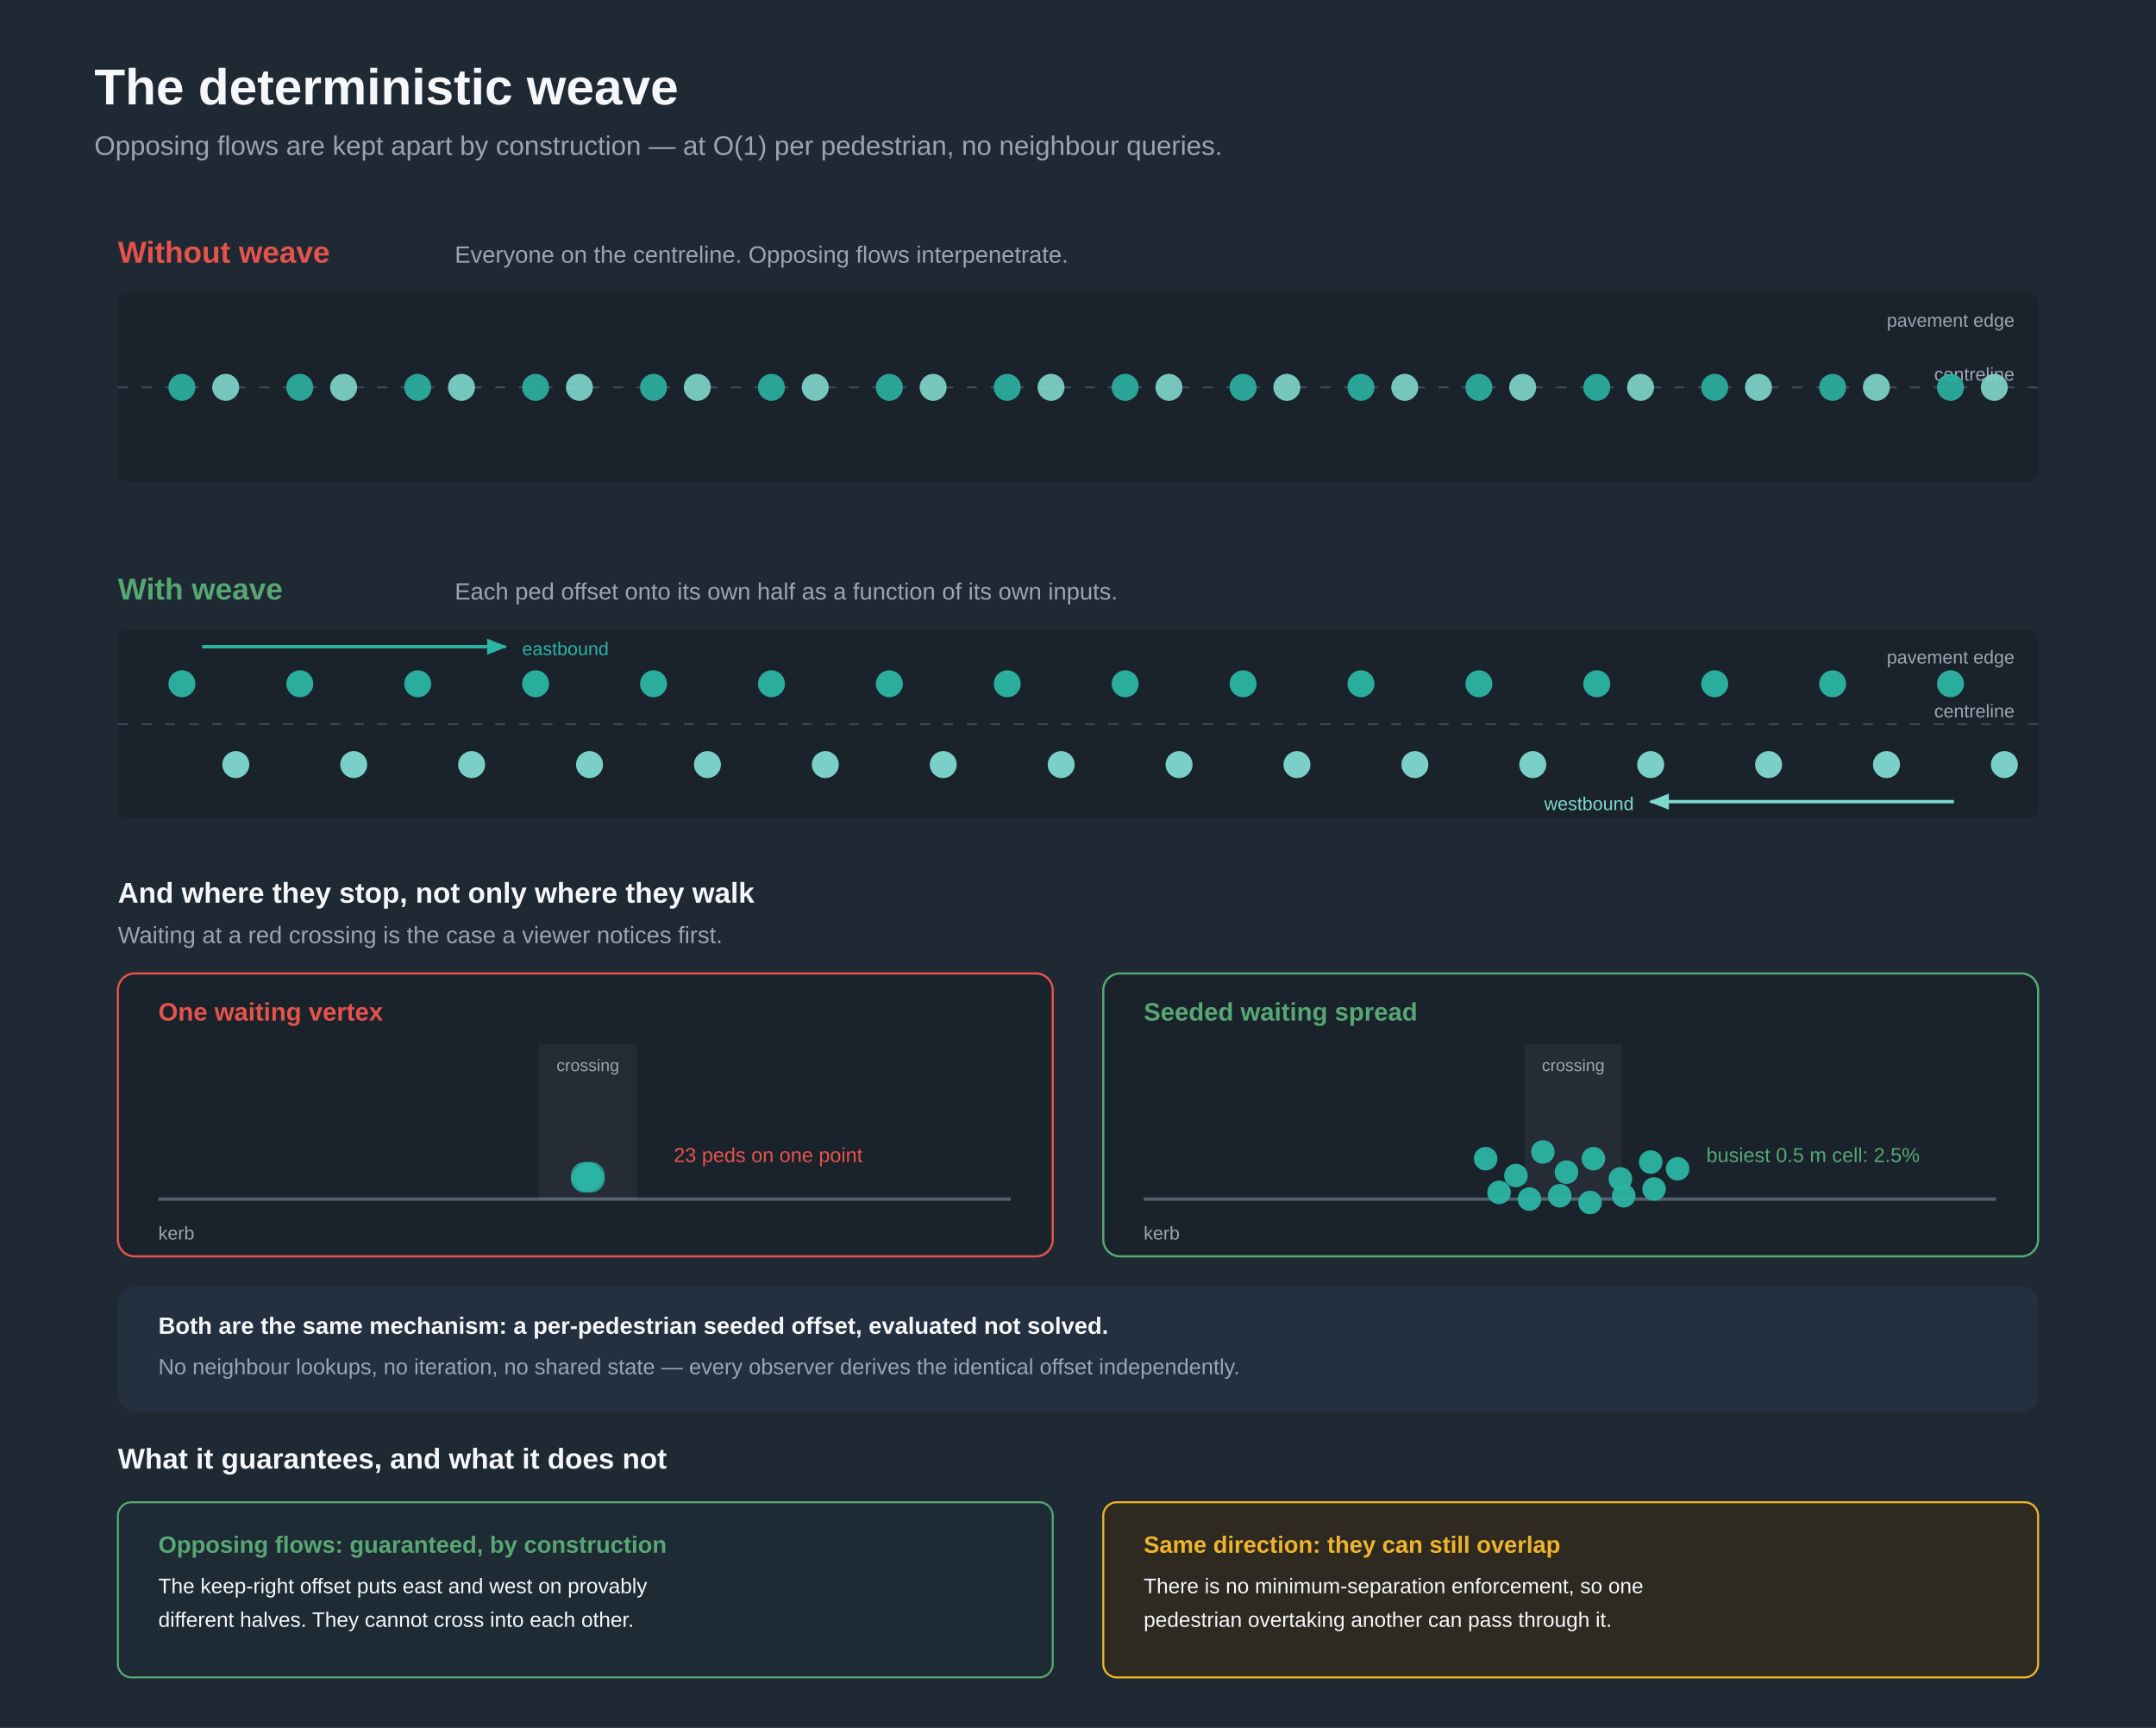
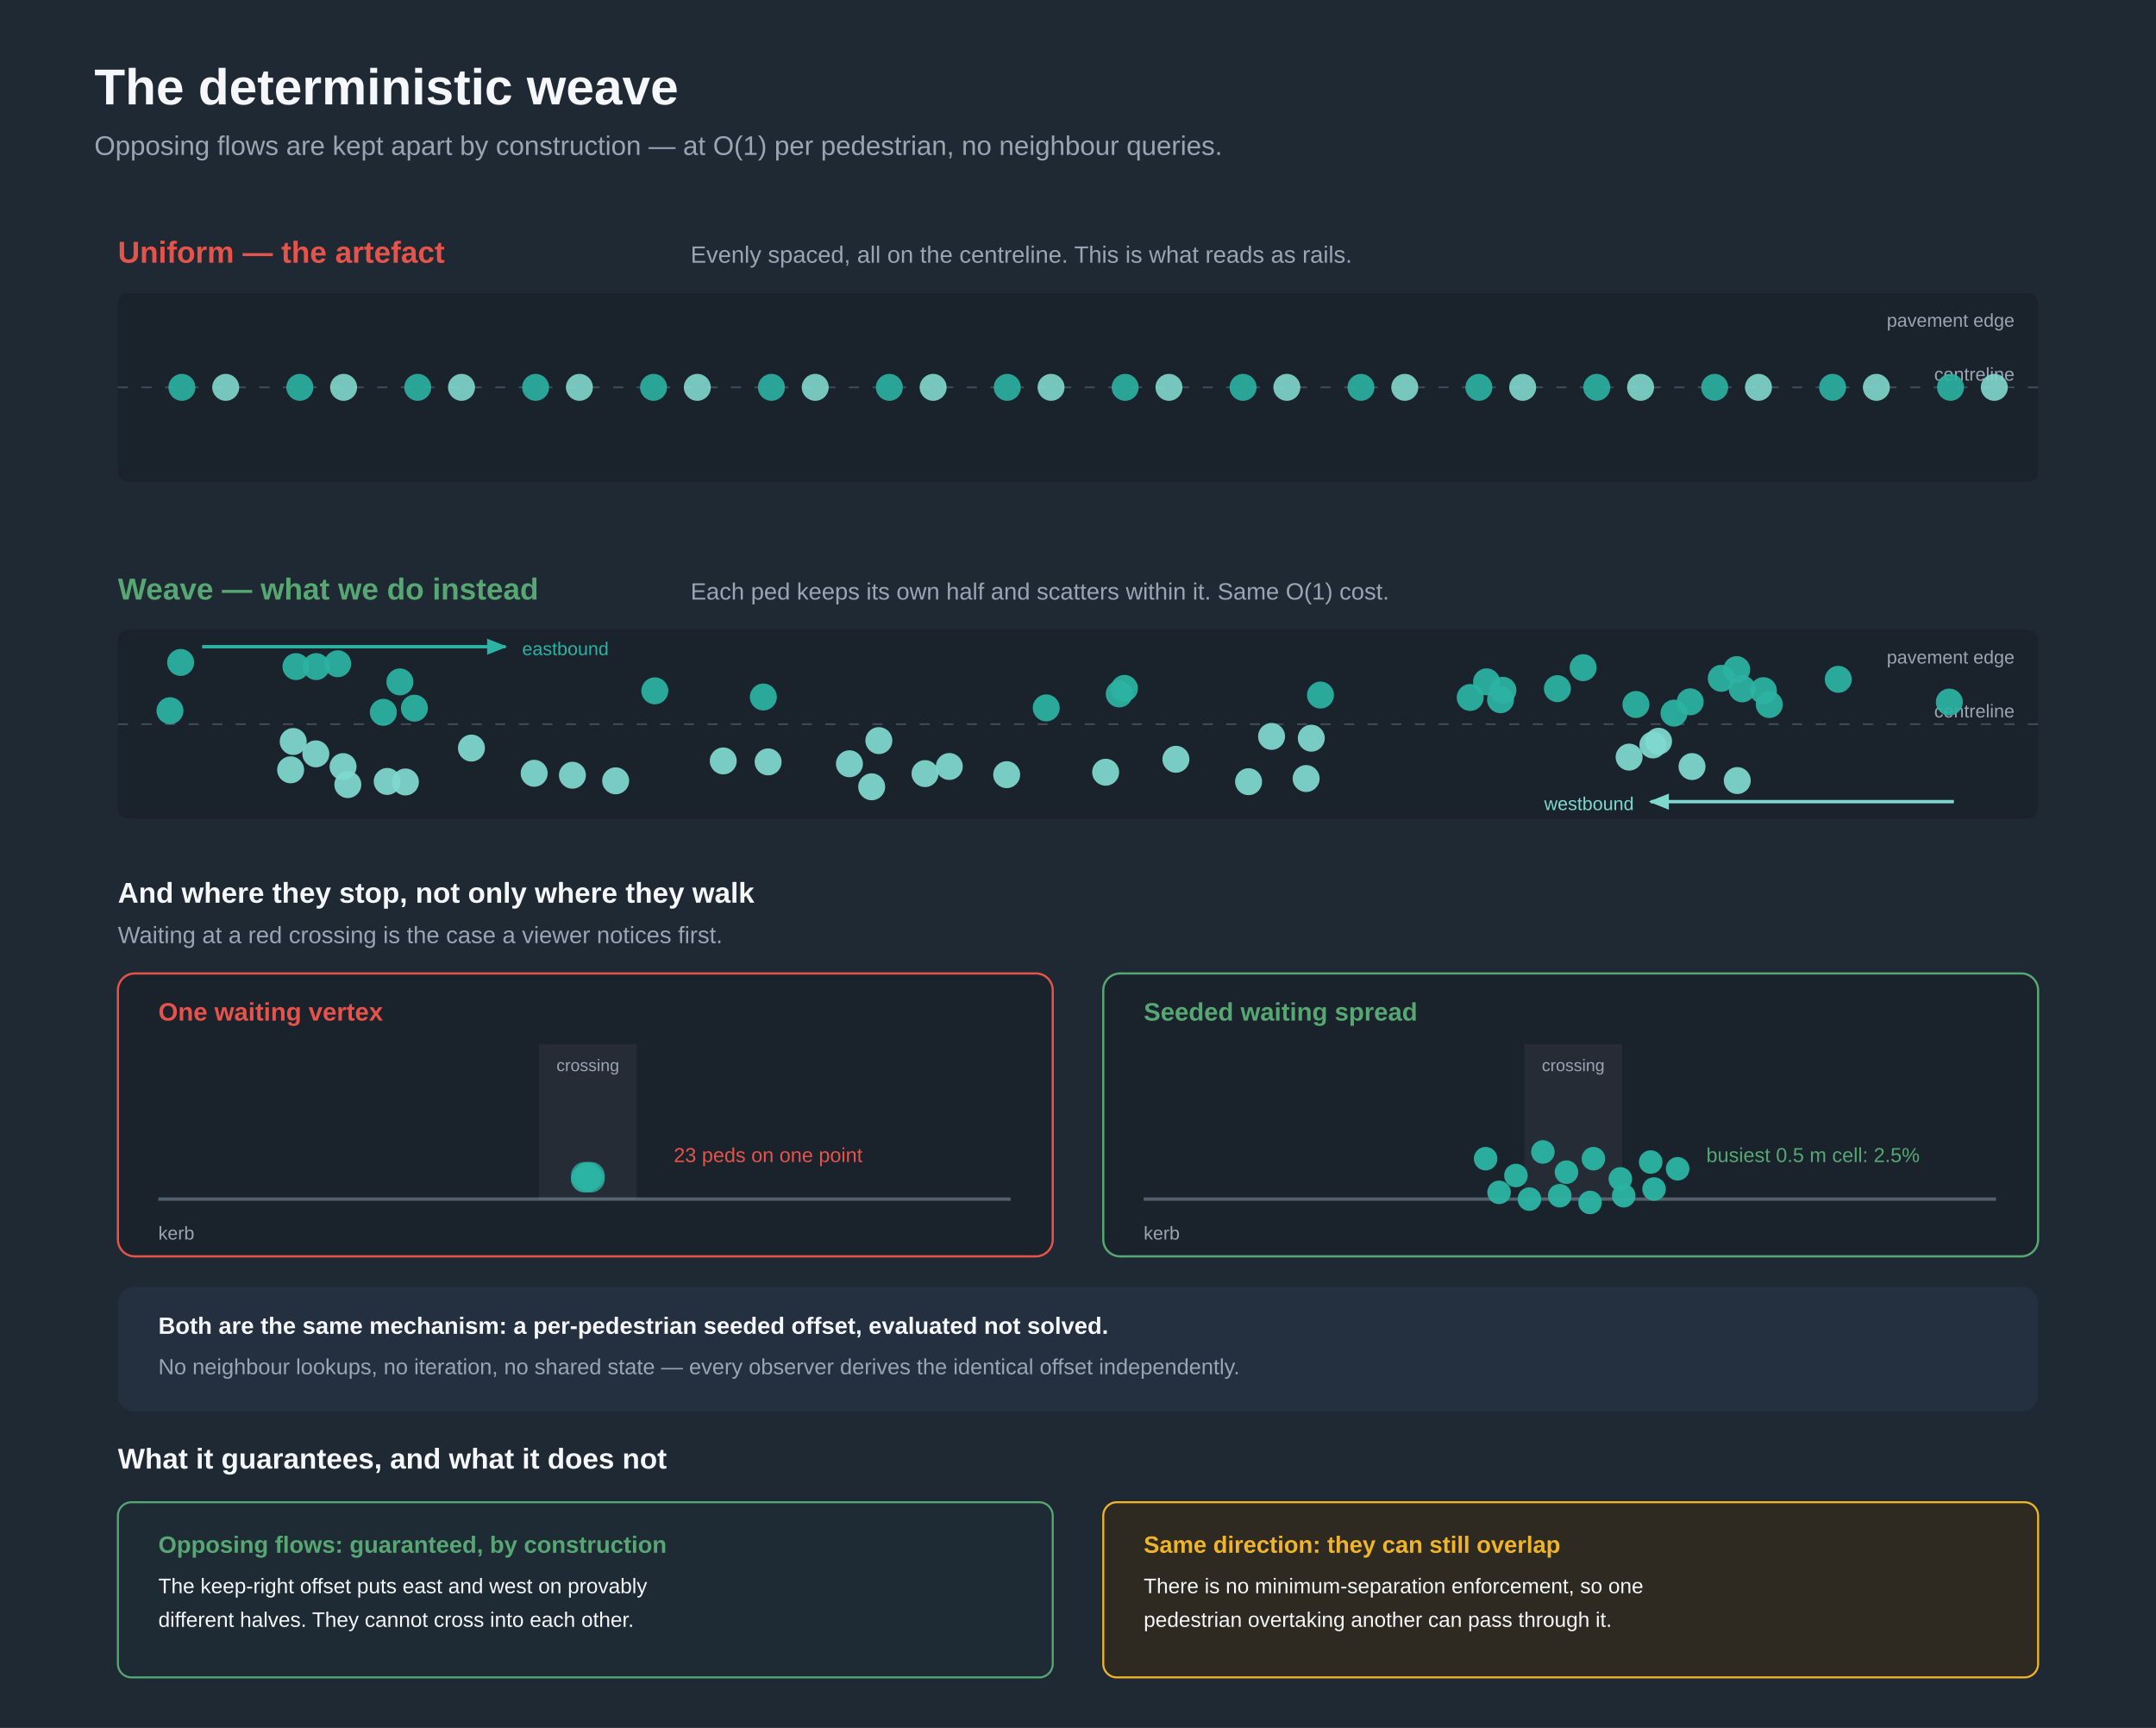
<svg xmlns="http://www.w3.org/2000/svg" width="1280" height="1026" viewBox="0 0 1280 1026" font-family="Calibri, Arial, sans-serif">
  <rect width="1280" height="1026" fill="#1F2933" />
  <defs>
    <marker id="ah-1F2933" viewBox="0 0 10 10" refX="9" refY="5" markerWidth="6" markerHeight="6" orient="auto-start-reverse">
      <path d="M 0 1 L 10 5 L 0 9 z" fill="#1F2933" />
    </marker>
    <marker id="ah-52606D" viewBox="0 0 10 10" refX="9" refY="5" markerWidth="6" markerHeight="6" orient="auto-start-reverse">
      <path d="M 0 1 L 10 5 L 0 9 z" fill="#52606D" />
    </marker>
    <marker id="ah-9AA5B1" viewBox="0 0 10 10" refX="9" refY="5" markerWidth="6" markerHeight="6" orient="auto-start-reverse">
      <path d="M 0 1 L 10 5 L 0 9 z" fill="#9AA5B1" />
    </marker>
    <marker id="ah-F5F7FA" viewBox="0 0 10 10" refX="9" refY="5" markerWidth="6" markerHeight="6" orient="auto-start-reverse">
      <path d="M 0 1 L 10 5 L 0 9 z" fill="#F5F7FA" />
    </marker>
    <marker id="ah-2A3440" viewBox="0 0 10 10" refX="9" refY="5" markerWidth="6" markerHeight="6" orient="auto-start-reverse">
      <path d="M 0 1 L 10 5 L 0 9 z" fill="#2A3440" />
    </marker>
    <marker id="ah-F0B429" viewBox="0 0 10 10" refX="9" refY="5" markerWidth="6" markerHeight="6" orient="auto-start-reverse">
      <path d="M 0 1 L 10 5 L 0 9 z" fill="#F0B429" />
    </marker>
    <marker id="ah-2BB3A3" viewBox="0 0 10 10" refX="9" refY="5" markerWidth="6" markerHeight="6" orient="auto-start-reverse">
      <path d="M 0 1 L 10 5 L 0 9 z" fill="#2BB3A3" />
    </marker>
    <marker id="ah-E5534B" viewBox="0 0 10 10" refX="9" refY="5" markerWidth="6" markerHeight="6" orient="auto-start-reverse">
      <path d="M 0 1 L 10 5 L 0 9 z" fill="#E5534B" />
    </marker>
    <marker id="ah-57A773" viewBox="0 0 10 10" refX="9" refY="5" markerWidth="6" markerHeight="6" orient="auto-start-reverse">
      <path d="M 0 1 L 10 5 L 0 9 z" fill="#57A773" />
    </marker>
    <marker id="ah-6FE3D2" viewBox="0 0 10 10" refX="9" refY="5" markerWidth="6" markerHeight="6" orient="auto-start-reverse">
      <path d="M 0 1 L 10 5 L 0 9 z" fill="#6FE3D2" />
    </marker>
    <marker id="ah-C7A4FF" viewBox="0 0 10 10" refX="9" refY="5" markerWidth="6" markerHeight="6" orient="auto-start-reverse">
      <path d="M 0 1 L 10 5 L 0 9 z" fill="#C7A4FF" />
    </marker>
    <marker id="ah-7FD8CE" viewBox="0 0 10 10" refX="9" refY="5" markerWidth="6" markerHeight="6" orient="auto-start-reverse">
      <path d="M 0 1 L 10 5 L 0 9 z" fill="#7FD8CE" />
    </marker>
  </defs>
  <text x="56" y="62" font-size="30" fill="#F5F7FA" text-anchor="start" font-weight="bold" font-family="Calibri, Arial, sans-serif">The deterministic weave</text>
  <text x="56" y="92" font-size="16" fill="#9AA5B1" text-anchor="start" font-weight="normal" font-family="Calibri, Arial, sans-serif">Opposing flows are kept apart by construction — at O(1) per pedestrian, no neighbour queries.</text>
-   <text x="70" y="156" font-size="18" fill="#E5534B" text-anchor="start" font-weight="bold" font-family="Calibri, Arial, sans-serif">Without weave</text>
-   <text x="270" y="156" font-size="14" fill="#9AA5B1" text-anchor="start" font-weight="normal" font-family="Calibri, Arial, sans-serif">Everyone on the centreline. Opposing flows interpenetrate.</text>
+   <text x="70" y="156" font-size="18" fill="#E5534B" text-anchor="start" font-weight="bold" font-family="Calibri, Arial, sans-serif">Uniform — the artefact</text>
+   <text x="410" y="156" font-size="14" fill="#9AA5B1" text-anchor="start" font-weight="normal" font-family="Calibri, Arial, sans-serif">Evenly spaced, all on the centreline. This is what reads as rails.</text>
  <rect x="70" y="174" width="1140" height="112" rx="6" fill="#1a222c" />
  <line x1="70" y1="230" x2="1210" y2="230" stroke="#52606D" stroke-width="1" stroke-dasharray="6 8" opacity="0.7" />
  <text x="1196" y="194" font-size="11" fill="#9AA5B1" text-anchor="end" font-weight="normal" font-family="Calibri, Arial, sans-serif">pavement edge</text>
  <text x="1196" y="226" font-size="11" fill="#9AA5B1" text-anchor="end" font-weight="normal" font-family="Calibri, Arial, sans-serif">centreline</text>
  <circle cx="108" cy="230" r="8" fill="#2BB3A3" opacity="0.9" />
  <circle cx="134" cy="230" r="8" fill="#7FD8CE" opacity="0.9" />
  <circle cx="178" cy="230" r="8" fill="#2BB3A3" opacity="0.9" />
  <circle cx="204" cy="230" r="8" fill="#7FD8CE" opacity="0.9" />
  <circle cx="248" cy="230" r="8" fill="#2BB3A3" opacity="0.9" />
  <circle cx="274" cy="230" r="8" fill="#7FD8CE" opacity="0.9" />
  <circle cx="318" cy="230" r="8" fill="#2BB3A3" opacity="0.9" />
  <circle cx="344" cy="230" r="8" fill="#7FD8CE" opacity="0.9" />
  <circle cx="388" cy="230" r="8" fill="#2BB3A3" opacity="0.9" />
  <circle cx="414" cy="230" r="8" fill="#7FD8CE" opacity="0.9" />
  <circle cx="458" cy="230" r="8" fill="#2BB3A3" opacity="0.9" />
  <circle cx="484" cy="230" r="8" fill="#7FD8CE" opacity="0.9" />
  <circle cx="528" cy="230" r="8" fill="#2BB3A3" opacity="0.9" />
  <circle cx="554" cy="230" r="8" fill="#7FD8CE" opacity="0.9" />
  <circle cx="598" cy="230" r="8" fill="#2BB3A3" opacity="0.9" />
  <circle cx="624" cy="230" r="8" fill="#7FD8CE" opacity="0.9" />
  <circle cx="668" cy="230" r="8" fill="#2BB3A3" opacity="0.9" />
  <circle cx="694" cy="230" r="8" fill="#7FD8CE" opacity="0.9" />
  <circle cx="738" cy="230" r="8" fill="#2BB3A3" opacity="0.9" />
  <circle cx="764" cy="230" r="8" fill="#7FD8CE" opacity="0.9" />
  <circle cx="808" cy="230" r="8" fill="#2BB3A3" opacity="0.9" />
  <circle cx="834" cy="230" r="8" fill="#7FD8CE" opacity="0.9" />
  <circle cx="878" cy="230" r="8" fill="#2BB3A3" opacity="0.9" />
  <circle cx="904" cy="230" r="8" fill="#7FD8CE" opacity="0.9" />
  <circle cx="948" cy="230" r="8" fill="#2BB3A3" opacity="0.9" />
  <circle cx="974" cy="230" r="8" fill="#7FD8CE" opacity="0.9" />
  <circle cx="1018" cy="230" r="8" fill="#2BB3A3" opacity="0.9" />
  <circle cx="1044" cy="230" r="8" fill="#7FD8CE" opacity="0.9" />
  <circle cx="1088" cy="230" r="8" fill="#2BB3A3" opacity="0.9" />
  <circle cx="1114" cy="230" r="8" fill="#7FD8CE" opacity="0.9" />
  <circle cx="1158" cy="230" r="8" fill="#2BB3A3" opacity="0.9" />
  <circle cx="1184" cy="230" r="8" fill="#7FD8CE" opacity="0.9" />
-   <text x="70" y="356" font-size="18" fill="#57A773" text-anchor="start" font-weight="bold" font-family="Calibri, Arial, sans-serif">With weave</text>
-   <text x="270" y="356" font-size="14" fill="#9AA5B1" text-anchor="start" font-weight="normal" font-family="Calibri, Arial, sans-serif">Each ped offset onto its own half as a function of its own inputs.</text>
+   <text x="70" y="356" font-size="18" fill="#57A773" text-anchor="start" font-weight="bold" font-family="Calibri, Arial, sans-serif">Weave — what we do instead</text>
+   <text x="410" y="356" font-size="14" fill="#9AA5B1" text-anchor="start" font-weight="normal" font-family="Calibri, Arial, sans-serif">Each ped keeps its own half and scatters within it. Same O(1) cost.</text>
  <rect x="70" y="374" width="1140" height="112" rx="6" fill="#1a222c" />
  <line x1="70" y1="430" x2="1210" y2="430" stroke="#52606D" stroke-width="1" stroke-dasharray="6 8" opacity="0.7" />
  <text x="1196" y="394" font-size="11" fill="#9AA5B1" text-anchor="end" font-weight="normal" font-family="Calibri, Arial, sans-serif">pavement edge</text>
  <text x="1196" y="426" font-size="11" fill="#9AA5B1" text-anchor="end" font-weight="normal" font-family="Calibri, Arial, sans-serif">centreline</text>
-   <circle cx="108" cy="406" r="8" fill="#2BB3A3" opacity="0.95" />
-   <circle cx="140" cy="454" r="8" fill="#7FD8CE" opacity="0.95" />
-   <circle cx="178" cy="406" r="8" fill="#2BB3A3" opacity="0.95" />
-   <circle cx="210" cy="454" r="8" fill="#7FD8CE" opacity="0.95" />
-   <circle cx="248" cy="406" r="8" fill="#2BB3A3" opacity="0.95" />
-   <circle cx="280" cy="454" r="8" fill="#7FD8CE" opacity="0.95" />
-   <circle cx="318" cy="406" r="8" fill="#2BB3A3" opacity="0.95" />
-   <circle cx="350" cy="454" r="8" fill="#7FD8CE" opacity="0.95" />
-   <circle cx="388" cy="406" r="8" fill="#2BB3A3" opacity="0.95" />
-   <circle cx="420" cy="454" r="8" fill="#7FD8CE" opacity="0.95" />
-   <circle cx="458" cy="406" r="8" fill="#2BB3A3" opacity="0.95" />
-   <circle cx="490" cy="454" r="8" fill="#7FD8CE" opacity="0.95" />
-   <circle cx="528" cy="406" r="8" fill="#2BB3A3" opacity="0.95" />
-   <circle cx="560" cy="454" r="8" fill="#7FD8CE" opacity="0.95" />
-   <circle cx="598" cy="406" r="8" fill="#2BB3A3" opacity="0.95" />
-   <circle cx="630" cy="454" r="8" fill="#7FD8CE" opacity="0.95" />
-   <circle cx="668" cy="406" r="8" fill="#2BB3A3" opacity="0.95" />
-   <circle cx="700" cy="454" r="8" fill="#7FD8CE" opacity="0.95" />
-   <circle cx="738" cy="406" r="8" fill="#2BB3A3" opacity="0.95" />
-   <circle cx="770" cy="454" r="8" fill="#7FD8CE" opacity="0.95" />
-   <circle cx="808" cy="406" r="8" fill="#2BB3A3" opacity="0.95" />
-   <circle cx="840" cy="454" r="8" fill="#7FD8CE" opacity="0.95" />
-   <circle cx="878" cy="406" r="8" fill="#2BB3A3" opacity="0.95" />
-   <circle cx="910" cy="454" r="8" fill="#7FD8CE" opacity="0.95" />
-   <circle cx="948" cy="406" r="8" fill="#2BB3A3" opacity="0.95" />
-   <circle cx="980" cy="454" r="8" fill="#7FD8CE" opacity="0.95" />
-   <circle cx="1018" cy="406" r="8" fill="#2BB3A3" opacity="0.95" />
-   <circle cx="1050" cy="454" r="8" fill="#7FD8CE" opacity="0.95" />
-   <circle cx="1088" cy="406" r="8" fill="#2BB3A3" opacity="0.95" />
-   <circle cx="1120" cy="454" r="8" fill="#7FD8CE" opacity="0.95" />
-   <circle cx="1158" cy="406" r="8" fill="#2BB3A3" opacity="0.95" />
-   <circle cx="1190" cy="454" r="8" fill="#7FD8CE" opacity="0.95" />
+   <circle cx="1091.358" cy="403.367" r="8" fill="#2BB3A3" opacity="0.93" />
+   <circle cx="924.61" cy="408.902" r="8" fill="#2BB3A3" opacity="0.93" />
+   <circle cx="100.914" cy="421.999" r="8" fill="#2BB3A3" opacity="0.93" />
+   <circle cx="187.728" cy="395.807" r="8" fill="#2BB3A3" opacity="0.93" />
+   <circle cx="939.898" cy="396.447" r="8" fill="#2BB3A3" opacity="0.93" />
+   <circle cx="892.286" cy="409.894" r="8" fill="#2BB3A3" opacity="0.93" />
+   <circle cx="890.867" cy="415.482" r="8" fill="#2BB3A3" opacity="0.93" />
+   <circle cx="175.716" cy="395.813" r="8" fill="#2BB3A3" opacity="0.93" />
+   <circle cx="1157.315" cy="416.864" r="8" fill="#2BB3A3" opacity="0.93" />
+   <circle cx="237.414" cy="404.896" r="8" fill="#2BB3A3" opacity="0.93" />
+   <circle cx="1046.914" cy="410.09" r="8" fill="#2BB3A3" opacity="0.93" />
+   <circle cx="664.495" cy="412.047" r="8" fill="#2BB3A3" opacity="0.93" />
+   <circle cx="667.553" cy="408.752" r="8" fill="#2BB3A3" opacity="0.93" />
+   <circle cx="200.504" cy="394.113" r="8" fill="#2BB3A3" opacity="0.93" />
+   <circle cx="783.96" cy="412.714" r="8" fill="#2BB3A3" opacity="0.93" />
+   <circle cx="246.041" cy="420.496" r="8" fill="#2BB3A3" opacity="0.93" />
+   <circle cx="1021.907" cy="402.768" r="8" fill="#2BB3A3" opacity="0.93" />
+   <circle cx="1003.452" cy="416.73" r="8" fill="#2BB3A3" opacity="0.93" />
+   <circle cx="107.248" cy="393.352" r="8" fill="#2BB3A3" opacity="0.93" />
+   <circle cx="1034.356" cy="409.033" r="8" fill="#2BB3A3" opacity="0.93" />
+   <circle cx="971.238" cy="418.324" r="8" fill="#2BB3A3" opacity="0.93" />
+   <circle cx="872.849" cy="414.14" r="8" fill="#2BB3A3" opacity="0.93" />
+   <circle cx="1050.408" cy="418.346" r="8" fill="#2BB3A3" opacity="0.93" />
+   <circle cx="993.842" cy="423.428" r="8" fill="#2BB3A3" opacity="0.93" />
+   <circle cx="882.568" cy="404.858" r="8" fill="#2BB3A3" opacity="0.93" />
+   <circle cx="388.765" cy="410.206" r="8" fill="#2BB3A3" opacity="0.93" />
+   <circle cx="227.586" cy="422.951" r="8" fill="#2BB3A3" opacity="0.93" />
+   <circle cx="453.193" cy="413.866" r="8" fill="#2BB3A3" opacity="0.93" />
+   <circle cx="621.143" cy="420.324" r="8" fill="#2BB3A3" opacity="0.93" />
+   <circle cx="1031.08" cy="397.585" r="8" fill="#2BB3A3" opacity="0.93" />
+   <circle cx="1004.544" cy="455.167" r="8" fill="#7FD8CE" opacity="0.93" />
+   <circle cx="778.5" cy="438.319" r="8" fill="#7FD8CE" opacity="0.93" />
+   <circle cx="365.506" cy="463.634" r="8" fill="#7FD8CE" opacity="0.93" />
+   <circle cx="549.18" cy="459.341" r="8" fill="#7FD8CE" opacity="0.93" />
+   <circle cx="279.893" cy="444.194" r="8" fill="#7FD8CE" opacity="0.93" />
+   <circle cx="172.549" cy="457.111" r="8" fill="#7FD8CE" opacity="0.93" />
+   <circle cx="240.69" cy="464.318" r="8" fill="#7FD8CE" opacity="0.93" />
+   <circle cx="521.771" cy="439.757" r="8" fill="#7FD8CE" opacity="0.93" />
+   <circle cx="504.299" cy="453.51" r="8" fill="#7FD8CE" opacity="0.93" />
+   <circle cx="656.414" cy="458.53" r="8" fill="#7FD8CE" opacity="0.93" />
+   <circle cx="698.129" cy="450.842" r="8" fill="#7FD8CE" opacity="0.93" />
+   <circle cx="981.284" cy="442.334" r="8" fill="#7FD8CE" opacity="0.93" />
+   <circle cx="741.263" cy="464.146" r="8" fill="#7FD8CE" opacity="0.93" />
+   <circle cx="187.51" cy="447.616" r="8" fill="#7FD8CE" opacity="0.93" />
+   <circle cx="317.13" cy="459.157" r="8" fill="#7FD8CE" opacity="0.93" />
+   <circle cx="1031.407" cy="463.478" r="8" fill="#7FD8CE" opacity="0.93" />
+   <circle cx="597.665" cy="459.978" r="8" fill="#7FD8CE" opacity="0.93" />
+   <circle cx="229.879" cy="464.006" r="8" fill="#7FD8CE" opacity="0.93" />
+   <circle cx="174.078" cy="440.284" r="8" fill="#7FD8CE" opacity="0.93" />
+   <circle cx="429.388" cy="451.825" r="8" fill="#7FD8CE" opacity="0.93" />
+   <circle cx="754.913" cy="437.261" r="8" fill="#7FD8CE" opacity="0.93" />
+   <circle cx="563.594" cy="455.129" r="8" fill="#7FD8CE" opacity="0.93" />
+   <circle cx="456.032" cy="452.387" r="8" fill="#7FD8CE" opacity="0.93" />
+   <circle cx="775.442" cy="462.28" r="8" fill="#7FD8CE" opacity="0.93" />
+   <circle cx="517.512" cy="467.182" r="8" fill="#7FD8CE" opacity="0.93" />
+   <circle cx="206.51" cy="465.872" r="8" fill="#7FD8CE" opacity="0.93" />
+   <circle cx="339.844" cy="460.315" r="8" fill="#7FD8CE" opacity="0.93" />
+   <circle cx="984.67" cy="440.135" r="8" fill="#7FD8CE" opacity="0.93" />
+   <circle cx="203.671" cy="455.192" r="8" fill="#7FD8CE" opacity="0.93" />
+   <circle cx="967.198" cy="449.554" r="8" fill="#7FD8CE" opacity="0.93" />
  <line x1="120" y1="384" x2="300" y2="384" stroke="#2BB3A3" stroke-width="2" marker-end="url(#ah-2BB3A3)" />
  <text x="310" y="389" font-size="11" fill="#2BB3A3" text-anchor="start" font-weight="normal" font-family="Calibri, Arial, sans-serif">eastbound</text>
  <line x1="1160" y1="476" x2="980" y2="476" stroke="#7FD8CE" stroke-width="2" marker-end="url(#ah-7FD8CE)" />
  <text x="970" y="481" font-size="11" fill="#7FD8CE" text-anchor="end" font-weight="normal" font-family="Calibri, Arial, sans-serif">westbound</text>
  <text x="70" y="536" font-size="17" fill="#F5F7FA" text-anchor="start" font-weight="bold" font-family="Calibri, Arial, sans-serif">And where they stop, not only where they walk</text>
  <text x="70" y="560" font-size="14" fill="#9AA5B1" text-anchor="start" font-weight="normal" font-family="Calibri, Arial, sans-serif">Waiting at a red crossing is the case a viewer notices first.</text>
  <rect x="70" y="578" width="555" height="168" rx="10" fill="#1a222c" stroke="#E5534B" stroke-width="1.3" opacity="1.0" />
  <text x="94" y="606" font-size="15" fill="#E5534B" text-anchor="start" font-weight="bold" font-family="Calibri, Arial, sans-serif">One waiting vertex</text>
  <line x1="94" y1="712" x2="600" y2="712" stroke="#52606D" stroke-width="2" />
  <text x="94" y="736" font-size="11" fill="#9AA5B1" text-anchor="start" font-weight="normal" font-family="Calibri, Arial, sans-serif">kerb</text>
  <rect x="320" y="620" width="58" height="92" fill="#F5F7FA" opacity="0.05" />
  <text x="349" y="636" font-size="10" fill="#9AA5B1" text-anchor="middle" font-weight="normal" font-family="Calibri, Arial, sans-serif">crossing</text>
  <circle cx="347" cy="700" r="8" fill="#2BB3A3" opacity="0.5" />
  <circle cx="349" cy="698" r="8" fill="#2BB3A3" opacity="0.5" />
  <circle cx="351" cy="700" r="8" fill="#2BB3A3" opacity="0.5" />
  <circle cx="347" cy="698" r="8" fill="#2BB3A3" opacity="0.5" />
  <circle cx="349" cy="700" r="8" fill="#2BB3A3" opacity="0.5" />
  <circle cx="351" cy="698" r="8" fill="#2BB3A3" opacity="0.5" />
  <circle cx="347" cy="700" r="8" fill="#2BB3A3" opacity="0.5" />
  <circle cx="349" cy="698" r="8" fill="#2BB3A3" opacity="0.5" />
  <circle cx="351" cy="700" r="8" fill="#2BB3A3" opacity="0.5" />
  <circle cx="347" cy="698" r="8" fill="#2BB3A3" opacity="0.5" />
  <circle cx="349" cy="700" r="8" fill="#2BB3A3" opacity="0.5" />
  <circle cx="351" cy="698" r="8" fill="#2BB3A3" opacity="0.5" />
  <circle cx="347" cy="700" r="8" fill="#2BB3A3" opacity="0.5" />
  <circle cx="349" cy="698" r="8" fill="#2BB3A3" opacity="0.5" />
  <text x="400" y="690" font-size="12" fill="#E5534B" text-anchor="start" font-weight="normal" font-family="Calibri, Arial, sans-serif">23 peds on one point</text>
  <rect x="655" y="578" width="555" height="168" rx="10" fill="#1a222c" stroke="#57A773" stroke-width="1.3" opacity="1.0" />
  <text x="679" y="606" font-size="15" fill="#57A773" text-anchor="start" font-weight="bold" font-family="Calibri, Arial, sans-serif">Seeded waiting spread</text>
  <line x1="679" y1="712" x2="1185" y2="712" stroke="#52606D" stroke-width="2" />
  <text x="679" y="736" font-size="11" fill="#9AA5B1" text-anchor="start" font-weight="normal" font-family="Calibri, Arial, sans-serif">kerb</text>
  <rect x="905" y="620" width="58" height="92" fill="#F5F7FA" opacity="0.05" />
  <text x="934" y="636" font-size="10" fill="#9AA5B1" text-anchor="middle" font-weight="normal" font-family="Calibri, Arial, sans-serif">crossing</text>
  <circle cx="882" cy="688" r="7" fill="#2BB3A3" opacity="0.95" />
  <circle cx="900" cy="698" r="7" fill="#2BB3A3" opacity="0.95" />
  <circle cx="916" cy="684" r="7" fill="#2BB3A3" opacity="0.95" />
  <circle cx="930" cy="696" r="7" fill="#2BB3A3" opacity="0.95" />
  <circle cx="946" cy="688" r="7" fill="#2BB3A3" opacity="0.95" />
  <circle cx="962" cy="700" r="7" fill="#2BB3A3" opacity="0.95" />
  <circle cx="980" cy="690" r="7" fill="#2BB3A3" opacity="0.95" />
  <circle cx="890" cy="708" r="7" fill="#2BB3A3" opacity="0.95" />
  <circle cx="908" cy="712" r="7" fill="#2BB3A3" opacity="0.95" />
  <circle cx="926" cy="710" r="7" fill="#2BB3A3" opacity="0.95" />
  <circle cx="944" cy="714" r="7" fill="#2BB3A3" opacity="0.95" />
  <circle cx="964" cy="710" r="7" fill="#2BB3A3" opacity="0.95" />
  <circle cx="982" cy="706" r="7" fill="#2BB3A3" opacity="0.95" />
  <circle cx="996" cy="694" r="7" fill="#2BB3A3" opacity="0.95" />
  <text x="1013" y="690" font-size="12" fill="#57A773" text-anchor="start" font-weight="normal" font-family="Calibri, Arial, sans-serif">busiest 0.5 m cell: 2.5%</text>
  <rect x="70" y="764" width="1140" height="74" rx="10" fill="#243040" stroke="none" stroke-width="1.5" opacity="1.0" />
  <text x="94" y="792" font-size="14" fill="#F5F7FA" text-anchor="start" font-weight="bold" font-family="Calibri, Arial, sans-serif">Both are the same mechanism: a per-pedestrian seeded offset, evaluated not solved.</text>
  <text x="94" y="816" font-size="13" fill="#9AA5B1" text-anchor="start" font-weight="normal" font-family="Calibri, Arial, sans-serif">No neighbour lookups, no iteration, no shared state — every observer derives the identical offset independently.</text>
  <text x="70" y="872" font-size="17" fill="#F5F7FA" text-anchor="start" font-weight="bold" font-family="Calibri, Arial, sans-serif">What it guarantees, and what it does not</text>
  <rect x="70" y="892" width="555" height="104" rx="8" fill="#1e2a34" stroke="#57A773" stroke-width="1.2" opacity="1.0" />
  <text x="94" y="922" font-size="14" fill="#57A773" text-anchor="start" font-weight="bold" font-family="Calibri, Arial, sans-serif">Opposing flows: guaranteed, by construction</text>
  <text x="94" y="946" font-size="12.5" fill="#F5F7FA" text-anchor="start" font-weight="normal" font-family="Calibri, Arial, sans-serif">The keep-right offset puts east and west on provably</text>
  <text x="94" y="966" font-size="12.5" fill="#F5F7FA" text-anchor="start" font-weight="normal" font-family="Calibri, Arial, sans-serif">different halves. They cannot cross into each other.</text>
  <rect x="655" y="892" width="555" height="104" rx="8" fill="#2e2a22" stroke="#F0B429" stroke-width="1.2" opacity="1.0" />
  <text x="679" y="922" font-size="14" fill="#F0B429" text-anchor="start" font-weight="bold" font-family="Calibri, Arial, sans-serif">Same direction: they can still overlap</text>
  <text x="679" y="946" font-size="12.5" fill="#F5F7FA" text-anchor="start" font-weight="normal" font-family="Calibri, Arial, sans-serif">There is no minimum-separation enforcement, so one</text>
  <text x="679" y="966" font-size="12.5" fill="#F5F7FA" text-anchor="start" font-weight="normal" font-family="Calibri, Arial, sans-serif">pedestrian overtaking another can pass through it.</text>
</svg>
